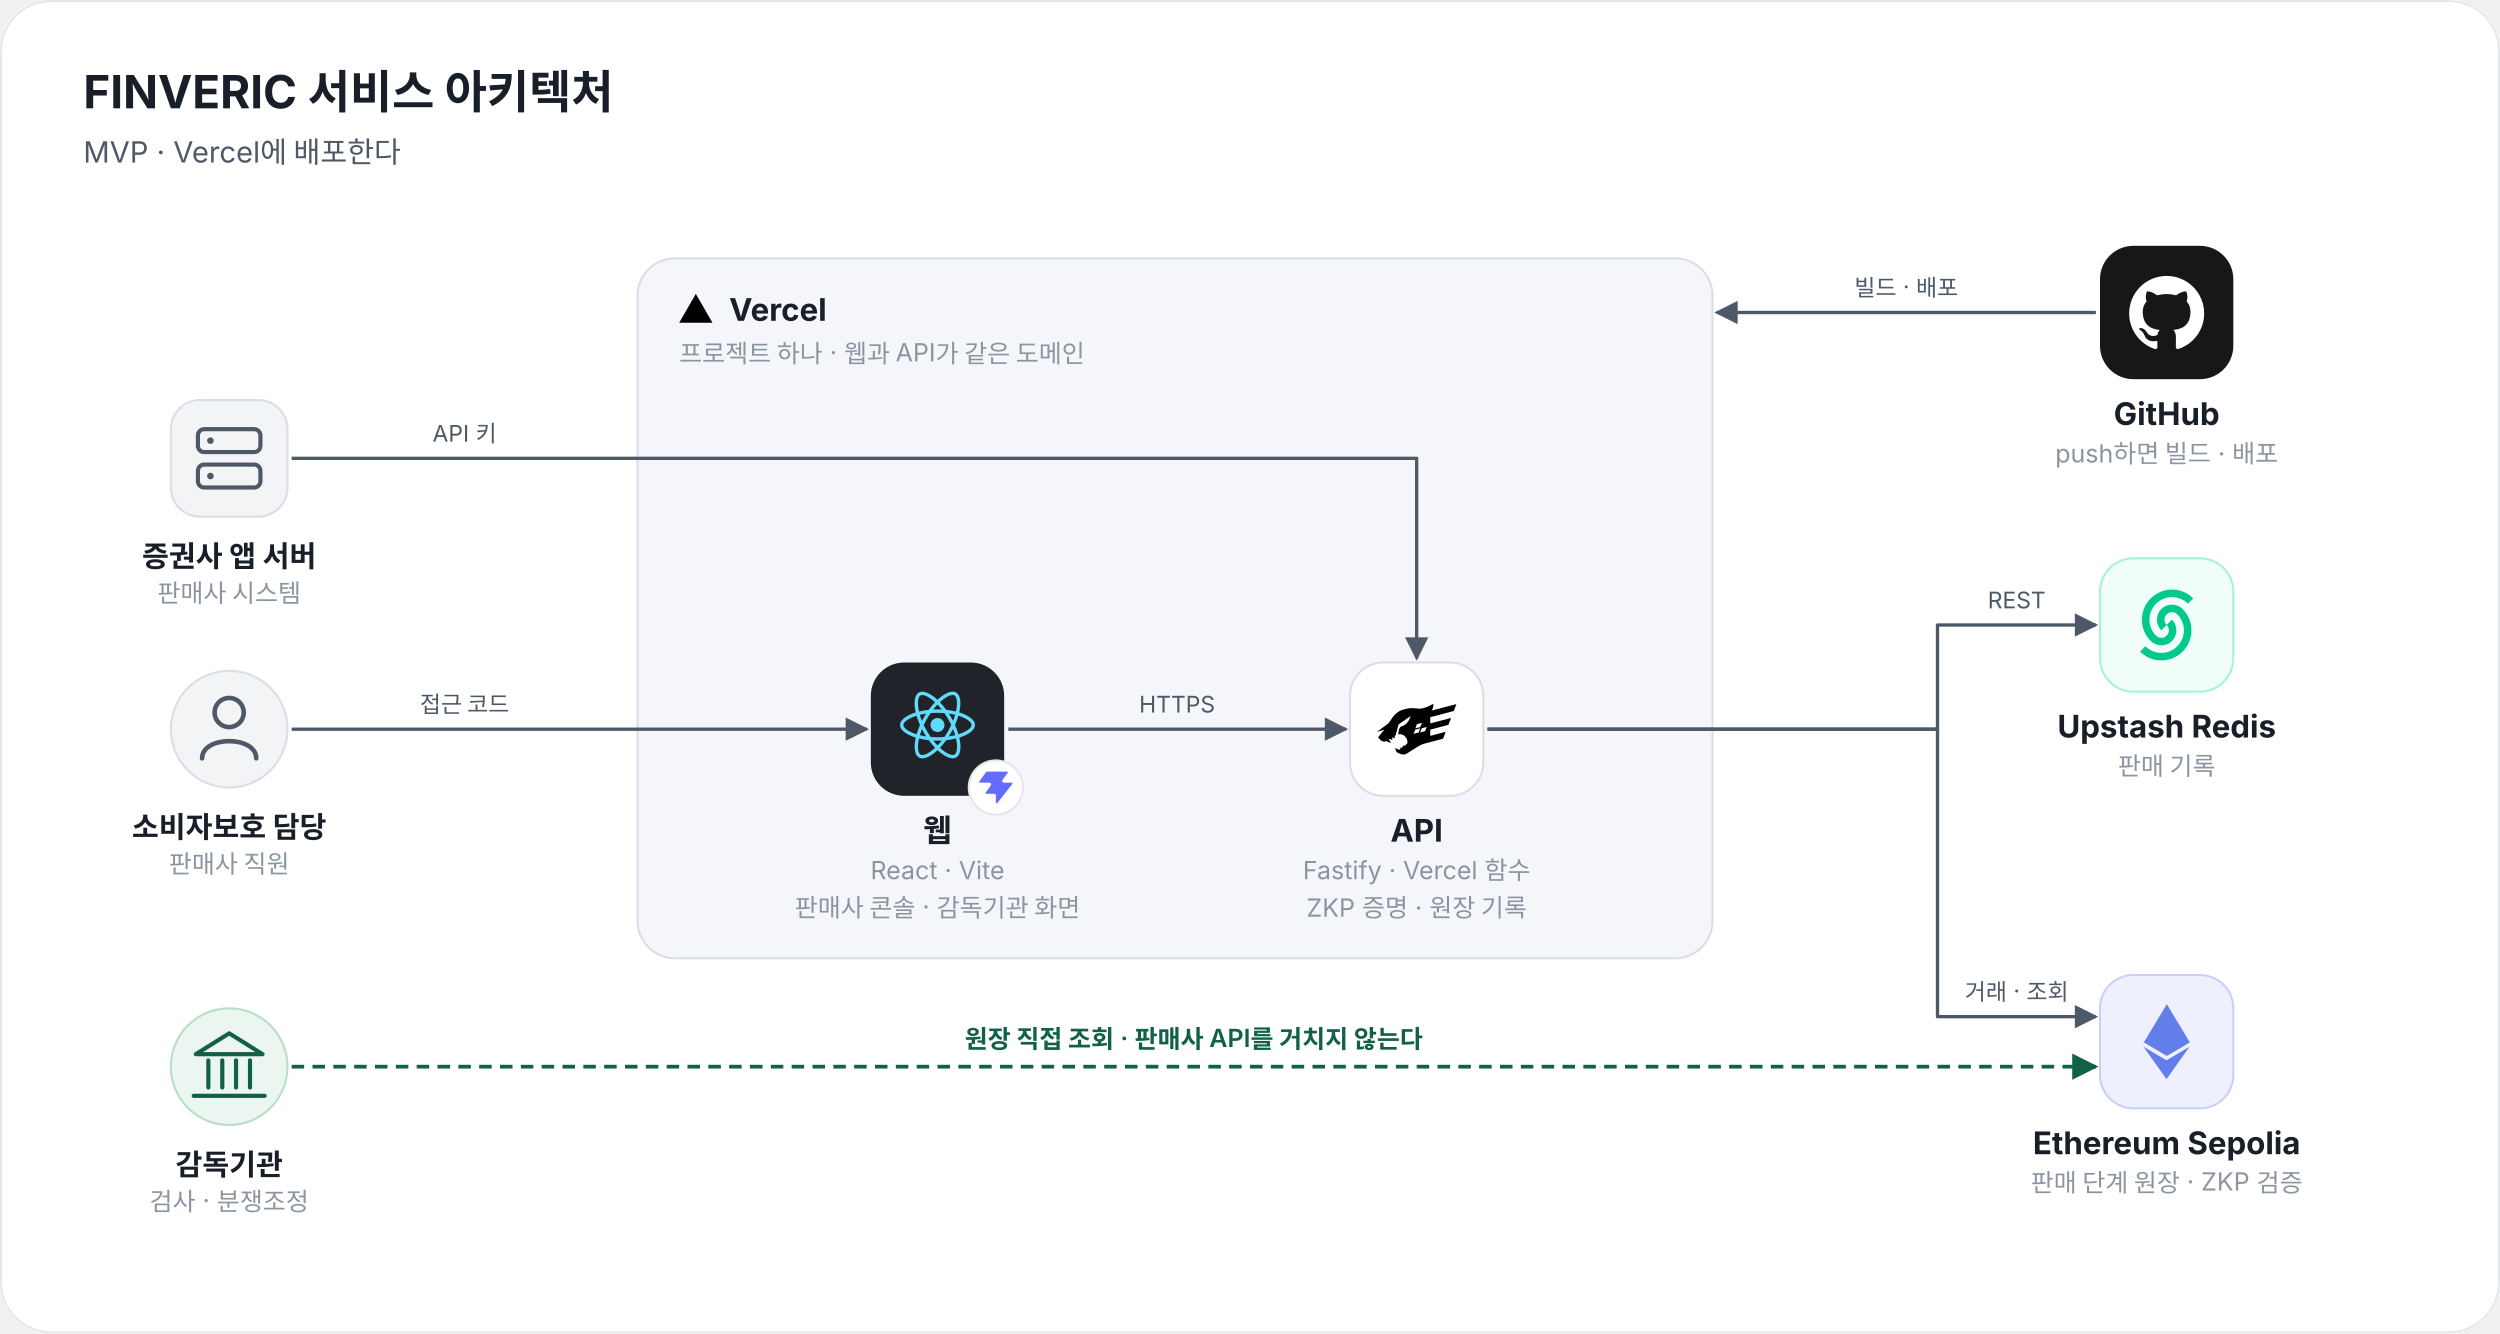
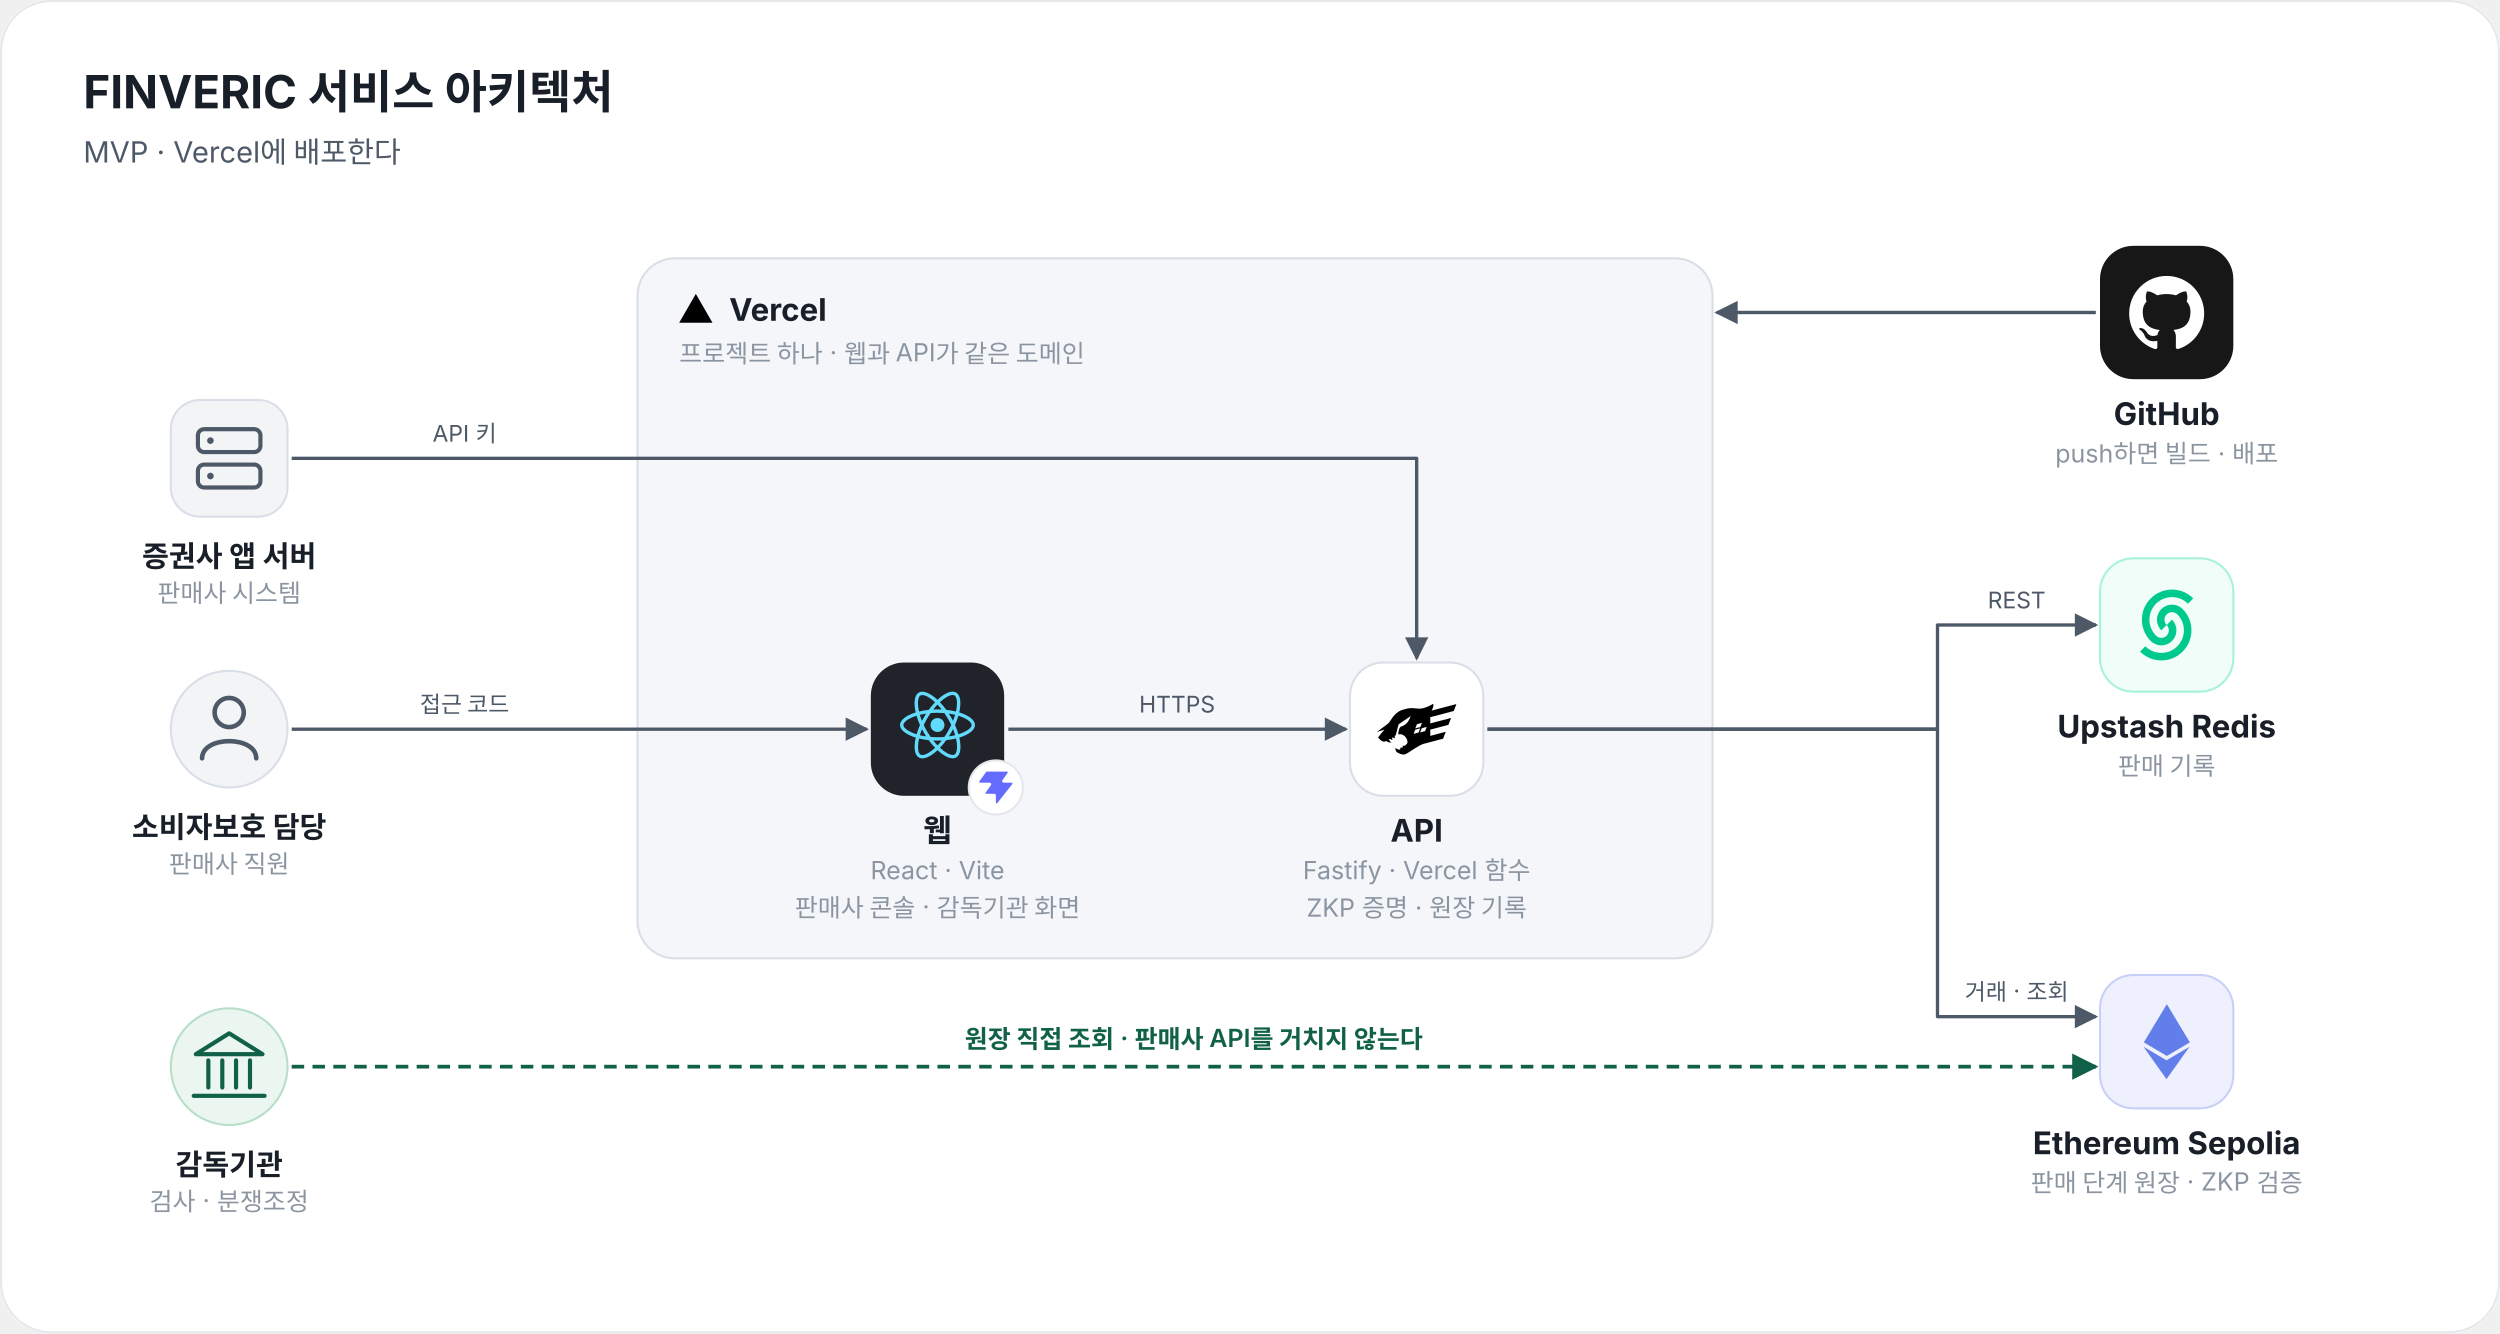
<svg xmlns="http://www.w3.org/2000/svg" width="1200" height="640" viewBox="0 0 1200 640" font-family="-apple-system, 'Apple SD Gothic Neo', Pretendard, 'Noto Sans KR', 'Malgun Gothic', sans-serif">
  <defs>
    <marker id="arrow" viewBox="0 0 10 10" refX="9" refY="5" markerWidth="7" markerHeight="7" orient="auto-start-reverse">
      <path d="M0,0 L10,5 L0,10 z" fill="#4E5968" />
    </marker>
    <marker id="arrow-green" viewBox="0 0 10 10" refX="9" refY="5" markerWidth="7" markerHeight="7" orient="auto-start-reverse">
      <path d="M0,0 L10,5 L0,10 z" fill="#116149" />
    </marker>
  </defs>
  <rect width="1200" height="640" rx="24" fill="#FFFFFF" />
  <rect x="0.5" y="0.5" width="1199" height="639" rx="24" fill="none" stroke="#E5E8EB" />
  <text x="40" y="52" font-size="22" font-weight="700" fill="#191F28">FINVERIC 서비스 아키텍처</text>
  <text x="40" y="78" font-size="14" fill="#4E5968">MVP · Vercel에 배포한다</text>
  <g transform="translate(60 0)">
    <rect x="246" y="124" width="516" height="336" rx="18" fill="#F4F6FA" stroke="#D9DEE7" />
    <path transform="translate(266 140) scale(0.666667)" d="m12 1.608 12 20.784H0Z" fill="#000000" />
    <text x="290" y="154" font-size="15" font-weight="700" fill="#191F28">Vercel</text>
    <text x="266" y="174" font-size="12" fill="#8B95A1">프로젝트 하나 · 웹과 API가 같은 도메인</text>
  </g>
  <g text-anchor="middle">
    <rect x="82" y="192" width="56" height="56" rx="14" fill="#F2F4F6" stroke="#D9DEE7" />
    <g fill="none" stroke="#4E5968" stroke-width="2">
      <rect x="95" y="206" width="30" height="11" rx="3" />
      <rect x="95" y="223" width="30" height="11" rx="3" />
    </g>
    <circle cx="101" cy="211.5" r="1.6" fill="#4E5968" />
    <circle cx="101" cy="228.5" r="1.6" fill="#4E5968" />
    <text x="110" y="272" font-size="14" font-weight="700" fill="#191F28">증권사 앱 서버</text>
    <text x="110" y="289" font-size="12" fill="#8B95A1">판매사 시스템</text>
    <circle cx="110" cy="350" r="28" fill="#F2F4F6" stroke="#D9DEE7" />
    <g fill="none" stroke="#4E5968" stroke-width="2.2" stroke-linecap="round">
      <circle cx="110" cy="342" r="7" />
      <path d="M97 364 C97 353 123 353 123 364" />
    </g>
    <text x="110" y="402" font-size="14" font-weight="700" fill="#191F28">소비자보호 담당</text>
    <text x="110" y="419" font-size="12" fill="#8B95A1">판매사 직원</text>
    <circle cx="110" cy="512" r="28" fill="#EAF6EF" stroke="#B7DEC8" />
    <g fill="none" stroke="#116149" stroke-width="2" stroke-linejoin="round" stroke-linecap="round">
      <path d="M94 506 L110 496 L126 506 Z" />
      <path d="M100 509 V522 M106.7 509 V522 M113.3 509 V522 M120 509 V522" />
      <path d="M93 526 H127" />
    </g>
    <text x="110" y="564" font-size="14" font-weight="700" fill="#191F28">감독기관</text>
    <text x="110" y="581" font-size="12" fill="#8B95A1">검사 · 분쟁조정</text>
  </g>
  <g transform="translate(60 0)">
    <g text-anchor="middle">
      <rect x="358" y="318" width="64" height="64" rx="16" fill="#20232A" />
      <path transform="translate(372 330) scale(1.5)" d="M14.23 12.004a2.236 2.236 0 0 1-2.235 2.236 2.236 2.236 0 0 1-2.236-2.236 2.236 2.236 0 0 1 2.235-2.236 2.236 2.236 0 0 1 2.236 2.236zm2.648-10.69c-1.346 0-3.107.96-4.888 2.622-1.78-1.653-3.542-2.602-4.887-2.602-.41 0-.783.093-1.106.278-1.375.793-1.683 3.264-.973 6.365C1.98 8.917 0 10.42 0 12.004c0 1.59 1.99 3.097 5.043 4.03-.704 3.113-.39 5.588.988 6.38.32.187.69.275 1.102.275 1.345 0 3.107-.96 4.888-2.624 1.78 1.654 3.542 2.603 4.887 2.603.41 0 .783-.09 1.106-.275 1.374-.792 1.683-3.263.973-6.365C22.02 15.096 24 13.59 24 12.004c0-1.59-1.99-3.097-5.043-4.032.704-3.11.39-5.587-.988-6.38-.318-.184-.688-.277-1.092-.278zm-.005 1.09v.006c.225 0 .406.044.558.127.666.382.955 1.835.73 3.704-.054.46-.142.945-.25 1.44-.96-.236-2.006-.417-3.107-.534-.66-.905-1.345-1.727-2.035-2.447 1.592-1.48 3.087-2.292 4.105-2.295zm-9.77.02c1.012 0 2.514.808 4.11 2.28-.686.72-1.37 1.537-2.02 2.442-1.107.117-2.154.298-3.113.538-.112-.49-.195-.964-.254-1.42-.23-1.868.054-3.32.714-3.707.19-.09.4-.127.563-.132zm4.882 3.05c.455.468.91.992 1.36 1.564-.44-.02-.89-.034-1.345-.034-.46 0-.915.01-1.36.034.44-.572.895-1.096 1.345-1.565zM12 8.1c.74 0 1.477.034 2.202.093.406.582.802 1.203 1.183 1.86.372.64.71 1.29 1.018 1.946-.308.655-.646 1.31-1.013 1.95-.38.66-.773 1.288-1.18 1.87-.728.063-1.466.098-2.21.098-.74 0-1.477-.035-2.202-.093-.406-.582-.802-1.204-1.183-1.86-.372-.64-.71-1.29-1.018-1.946.303-.657.646-1.313 1.013-1.954.38-.66.773-1.286 1.18-1.868.728-.064 1.466-.098 2.21-.098zm-3.635.254c-.24.377-.48.763-.704 1.16-.225.39-.435.782-.635 1.174-.265-.656-.49-1.31-.676-1.947.64-.15 1.315-.283 2.015-.386zm7.26 0c.695.103 1.365.23 2.006.387-.18.632-.405 1.282-.66 1.933-.2-.39-.41-.783-.64-1.174-.225-.392-.465-.774-.705-1.146zm3.063.675c.484.15.944.317 1.375.498 1.732.74 2.852 1.708 2.852 2.476-.005.768-1.125 1.74-2.857 2.475-.42.18-.88.342-1.355.493-.28-.958-.646-1.956-1.1-2.98.45-1.017.81-2.01 1.085-2.964zm-13.395.004c.278.96.645 1.957 1.1 2.98-.45 1.017-.812 2.01-1.086 2.964-.484-.15-.944-.318-1.37-.5-1.732-.737-2.852-1.706-2.852-2.474 0-.768 1.12-1.742 2.852-2.476.42-.18.88-.342 1.356-.494zm11.678 4.28c.265.657.49 1.312.676 1.948-.64.157-1.316.29-2.016.39.24-.375.48-.762.705-1.158.225-.39.435-.788.636-1.18zm-9.945.02c.2.392.41.783.64 1.175.23.39.465.772.705 1.143-.695-.102-1.365-.23-2.006-.386.18-.63.406-1.282.66-1.933zM17.92 16.32c.112.493.2.968.254 1.423.23 1.868-.054 3.32-.714 3.708-.147.09-.338.128-.563.128-1.012 0-2.514-.807-4.11-2.28.686-.72 1.37-1.536 2.02-2.44 1.107-.118 2.154-.3 3.113-.54zm-11.83.01c.96.234 2.006.415 3.107.532.66.905 1.345 1.727 2.035 2.446-1.595 1.483-3.092 2.295-4.11 2.295-.22-.005-.406-.05-.553-.132-.666-.38-.955-1.834-.73-3.703.054-.46.142-.944.25-1.438zm4.56.64c.44.02.89.034 1.345.034.46 0 .915-.01 1.36-.034-.44.572-.895 1.095-1.345 1.565-.455-.47-.91-.993-1.36-1.565z" fill="#61DAFB" />
      <circle cx="418" cy="378" r="13" fill="#FFFFFF" stroke="#E5E8EB" />
      <path transform="translate(410 370) scale(0.666667)" d="M13.056 23.238a.57.57 0 0 1-1.02-.355v-5.202c0-.63-.512-1.143-1.144-1.143H5.148a.57.57 0 0 1-.464-.903l3.777-5.29c.54-.753 0-1.804-.93-1.804H.57a.574.574 0 0 1-.543-.746.6.6 0 0 1 .08-.157L5.008.78a.57.57 0 0 1 .467-.24h14.589a.57.57 0 0 1 .466.903l-3.778 5.29c-.54.755 0 1.806.93 1.806h5.745c.238 0 .424.138.513.322a.56.56 0 0 1-.063.603z" fill="#646CFF" />
      <text x="390" y="404" font-size="15" font-weight="700" fill="#191F28">웹</text>
      <text x="390" y="422" font-size="12" fill="#8B95A1">React · Vite</text>
      <text x="390" y="440" font-size="12" fill="#8B95A1">판매사 콘솔 · 감독기관 화면</text>
    </g>
    <g text-anchor="middle">
      <rect x="588" y="318" width="64" height="64" rx="16" fill="#FFFFFF" stroke="#D9DEE7" />
      <path transform="translate(601 331) scale(1.58333)" d="M23.245 6.49L24 4.533l-.031-.121-7.473 1.967c.797-1.153.523-2.078.523-2.078s-2.387 1.524-4.193 1.485c-1.804-.04-2.387-.52-5.155.362-2.768.882-3.551 3.59-4.351 4.173-.804.583-3.32 2.477-3.32 2.477l.006.034 2.27-.724s-.622.585-1.945 2.37l-.062-.057.002.011s1.064 1.626 2.107 1.324a2.14 2.14 0 0 0 .353-.147c.419.234.967.463 1.572.525 0 0-.41-.475-.752-1.017l.238-.154.865.318-.096-.812c.003-.003.006-.003.008-.006l.849.311-.105-.738a5.65 5.65 0 0 1 .322-.158l.885-3.345 3.662-2.497-.291.733c-.741 1.826-2.135 2.256-2.135 2.256l-.582.22c-.433.512-.614.637-.764 2.353.348-.088.682-.107.984-.028 1.564.421 2.107 2.307 1.685 2.827-.104.13-.356.354-.673.617H7.77l-.008.514-.065.051h-.645l-.009.504-.17.127c-.607.011-1.373-.518-1.373-.518 0 .481.401 1.225.401 1.225l.07-.034-.061.045s1.625 1.083 2.646.681c.91-.356 3.263-2.213 5.296-3.093l6.15-1.62.811-2.1-4.688 1.235v-1.889l5.5-1.448.811-2.1-6.31 1.662V8.367zm-11.163 4l1.459-.384.02.074-.455 1.179-1.513.398zm.503 2.526l-1.512.398.489-1.266 1.459-.385.02.074zm1.971-.424l-1.513.398.49-1.266 1.459-.385.02.073Z" fill="#000000" />
      <text x="620" y="404" font-size="15" font-weight="700" fill="#191F28">API</text>
      <text x="620" y="422" font-size="12" fill="#8B95A1">Fastify · Vercel 함수</text>
      <text x="620" y="440" font-size="12" fill="#8B95A1">ZKP 증명 · 원장 기록</text>
    </g>
  </g>
  <g text-anchor="middle" transform="translate(110 0)">
    <rect x="898" y="118" width="64" height="64" rx="16" fill="#181717" />
    <path transform="translate(912 132) scale(1.5)" d="M12 .297c-6.63 0-12 5.373-12 12 0 5.303 3.438 9.8 8.205 11.385.6.113.82-.258.82-.577 0-.285-.01-1.04-.015-2.04-3.338.724-4.042-1.61-4.042-1.61C4.422 18.07 3.633 17.7 3.633 17.7c-1.087-.744.084-.729.084-.729 1.205.084 1.838 1.236 1.838 1.236 1.07 1.835 2.809 1.305 3.495.998.108-.776.417-1.305.76-1.605-2.665-.3-5.466-1.332-5.466-5.93 0-1.31.465-2.38 1.235-3.22-.135-.303-.54-1.523.105-3.176 0 0 1.005-.322 3.3 1.23.96-.267 1.98-.399 3-.405 1.02.006 2.04.138 3 .405 2.28-1.552 3.285-1.23 3.285-1.23.645 1.653.24 2.873.12 3.176.765.84 1.23 1.91 1.23 3.22 0 4.61-2.805 5.625-5.475 5.92.42.36.81 1.096.81 2.22 0 1.606-.015 2.896-.015 3.286 0 .315.21.69.825.57C20.565 22.092 24 17.592 24 12.297c0-6.627-5.373-12-12-12" fill="#FFFFFF" />
    <text x="930" y="204" font-size="15" font-weight="700" fill="#191F28">GitHub</text>
    <text x="930" y="222" font-size="12" fill="#8B95A1">push하면 빌드 · 배포</text>
    <rect x="898" y="268" width="64" height="64" rx="16" fill="#F0FDF8" stroke="#A7F3D6" />
    <path transform="translate(913 283) scale(1.41667)" d="M13.803 0C11.193 0 8.583.995 6.592 2.986c-3.982 3.982-3.982 10.44 0 14.422 1.991 1.991 5.22 1.991 7.211 0 1.991-1.991 1.991-5.22 0-7.211L12 12c.996.996.996 2.61 0 3.606-.996.996-2.61.996-3.606 0-2.987-2.987-2.987-7.83 0-10.816 2.987-2.987 7.83-2.987 10.816 0l1.803-1.803C19.023.995 16.413 0 13.803 0zM12 12c-.996-.996-.996-2.61 0-3.606.996-.996 2.61-.996 3.606 0 2.987 2.987 2.987 7.83 0 10.816-2.987 2.987-7.83 2.987-10.816 0l-1.803 1.803c3.982 3.982 10.44 3.982 14.422 0 3.982-3.982 3.982-10.44 0-14.422-.996-.996-2.301-1.492-3.606-1.492-1.305 0-2.61.497-3.605 1.492-1.991 1.991-1.991 5.22 0 7.211z" fill="#00C98D" />
    <text x="930" y="354" font-size="15" font-weight="700" fill="#191F28">Upstash Redis</text>
    <text x="930" y="372" font-size="12" fill="#8B95A1">판매 기록</text>
    <rect x="898" y="468" width="64" height="64" rx="16" fill="#EEF0FD" stroke="#C9D0F8" />
    <path transform="translate(912 482) scale(1.5)" d="M11.944 17.97L4.58 13.62 11.943 24l7.37-10.38-7.372 4.35h.003zM12.056 0L4.69 12.223l7.365 4.354 7.365-4.35L12.056 0z" fill="#627EEA" />
    <text x="930" y="554" font-size="15" font-weight="700" fill="#191F28">Ethereum Sepolia</text>
    <text x="930" y="572" font-size="12" fill="#8B95A1">판매 단계 원장 · ZKP 검증</text>
  </g>
  <g font-size="11" text-anchor="middle" stroke-linejoin="round">
    <path d="M140 220 H680 V316" fill="none" stroke="#4E5968" stroke-width="1.6" marker-end="url(#arrow)" />
    <text x="223" y="212" fill="#4E5968">API 키</text>
    <path d="M140 350 H416" fill="none" stroke="#4E5968" stroke-width="1.6" marker-end="url(#arrow)" />
    <text x="223" y="342" fill="#4E5968">접근 코드</text>
    <path d="M484 350 H646" fill="none" stroke="#4E5968" stroke-width="1.6" marker-end="url(#arrow)" />
    <text x="565" y="342" fill="#4E5968">HTTPS</text>
    <path d="M714 350 H930 V300 H1006" fill="none" stroke="#4E5968" stroke-width="1.6" marker-end="url(#arrow)" />
    <text x="968" y="292" fill="#4E5968">REST</text>
    <path d="M714 350 H930 V488 H1006" fill="none" stroke="#4E5968" stroke-width="1.6" marker-end="url(#arrow)" />
    <text x="968" y="480" fill="#4E5968">거래 · 조회</text>
    <path d="M1006 150 H824" fill="none" stroke="#4E5968" stroke-width="1.6" marker-end="url(#arrow)" />
-     <text x="915" y="142" fill="#4E5968">빌드 · 배포</text>
    <path d="M140 512 H1006" fill="none" stroke="#116149" stroke-width="1.8" stroke-dasharray="6 4" marker-end="url(#arrow-green)" />
    <text x="573" y="503" font-size="12" font-weight="600" fill="#116149">원장 직접 조회 · 판매사 API를 거치지 않는다</text>
  </g>
</svg>
